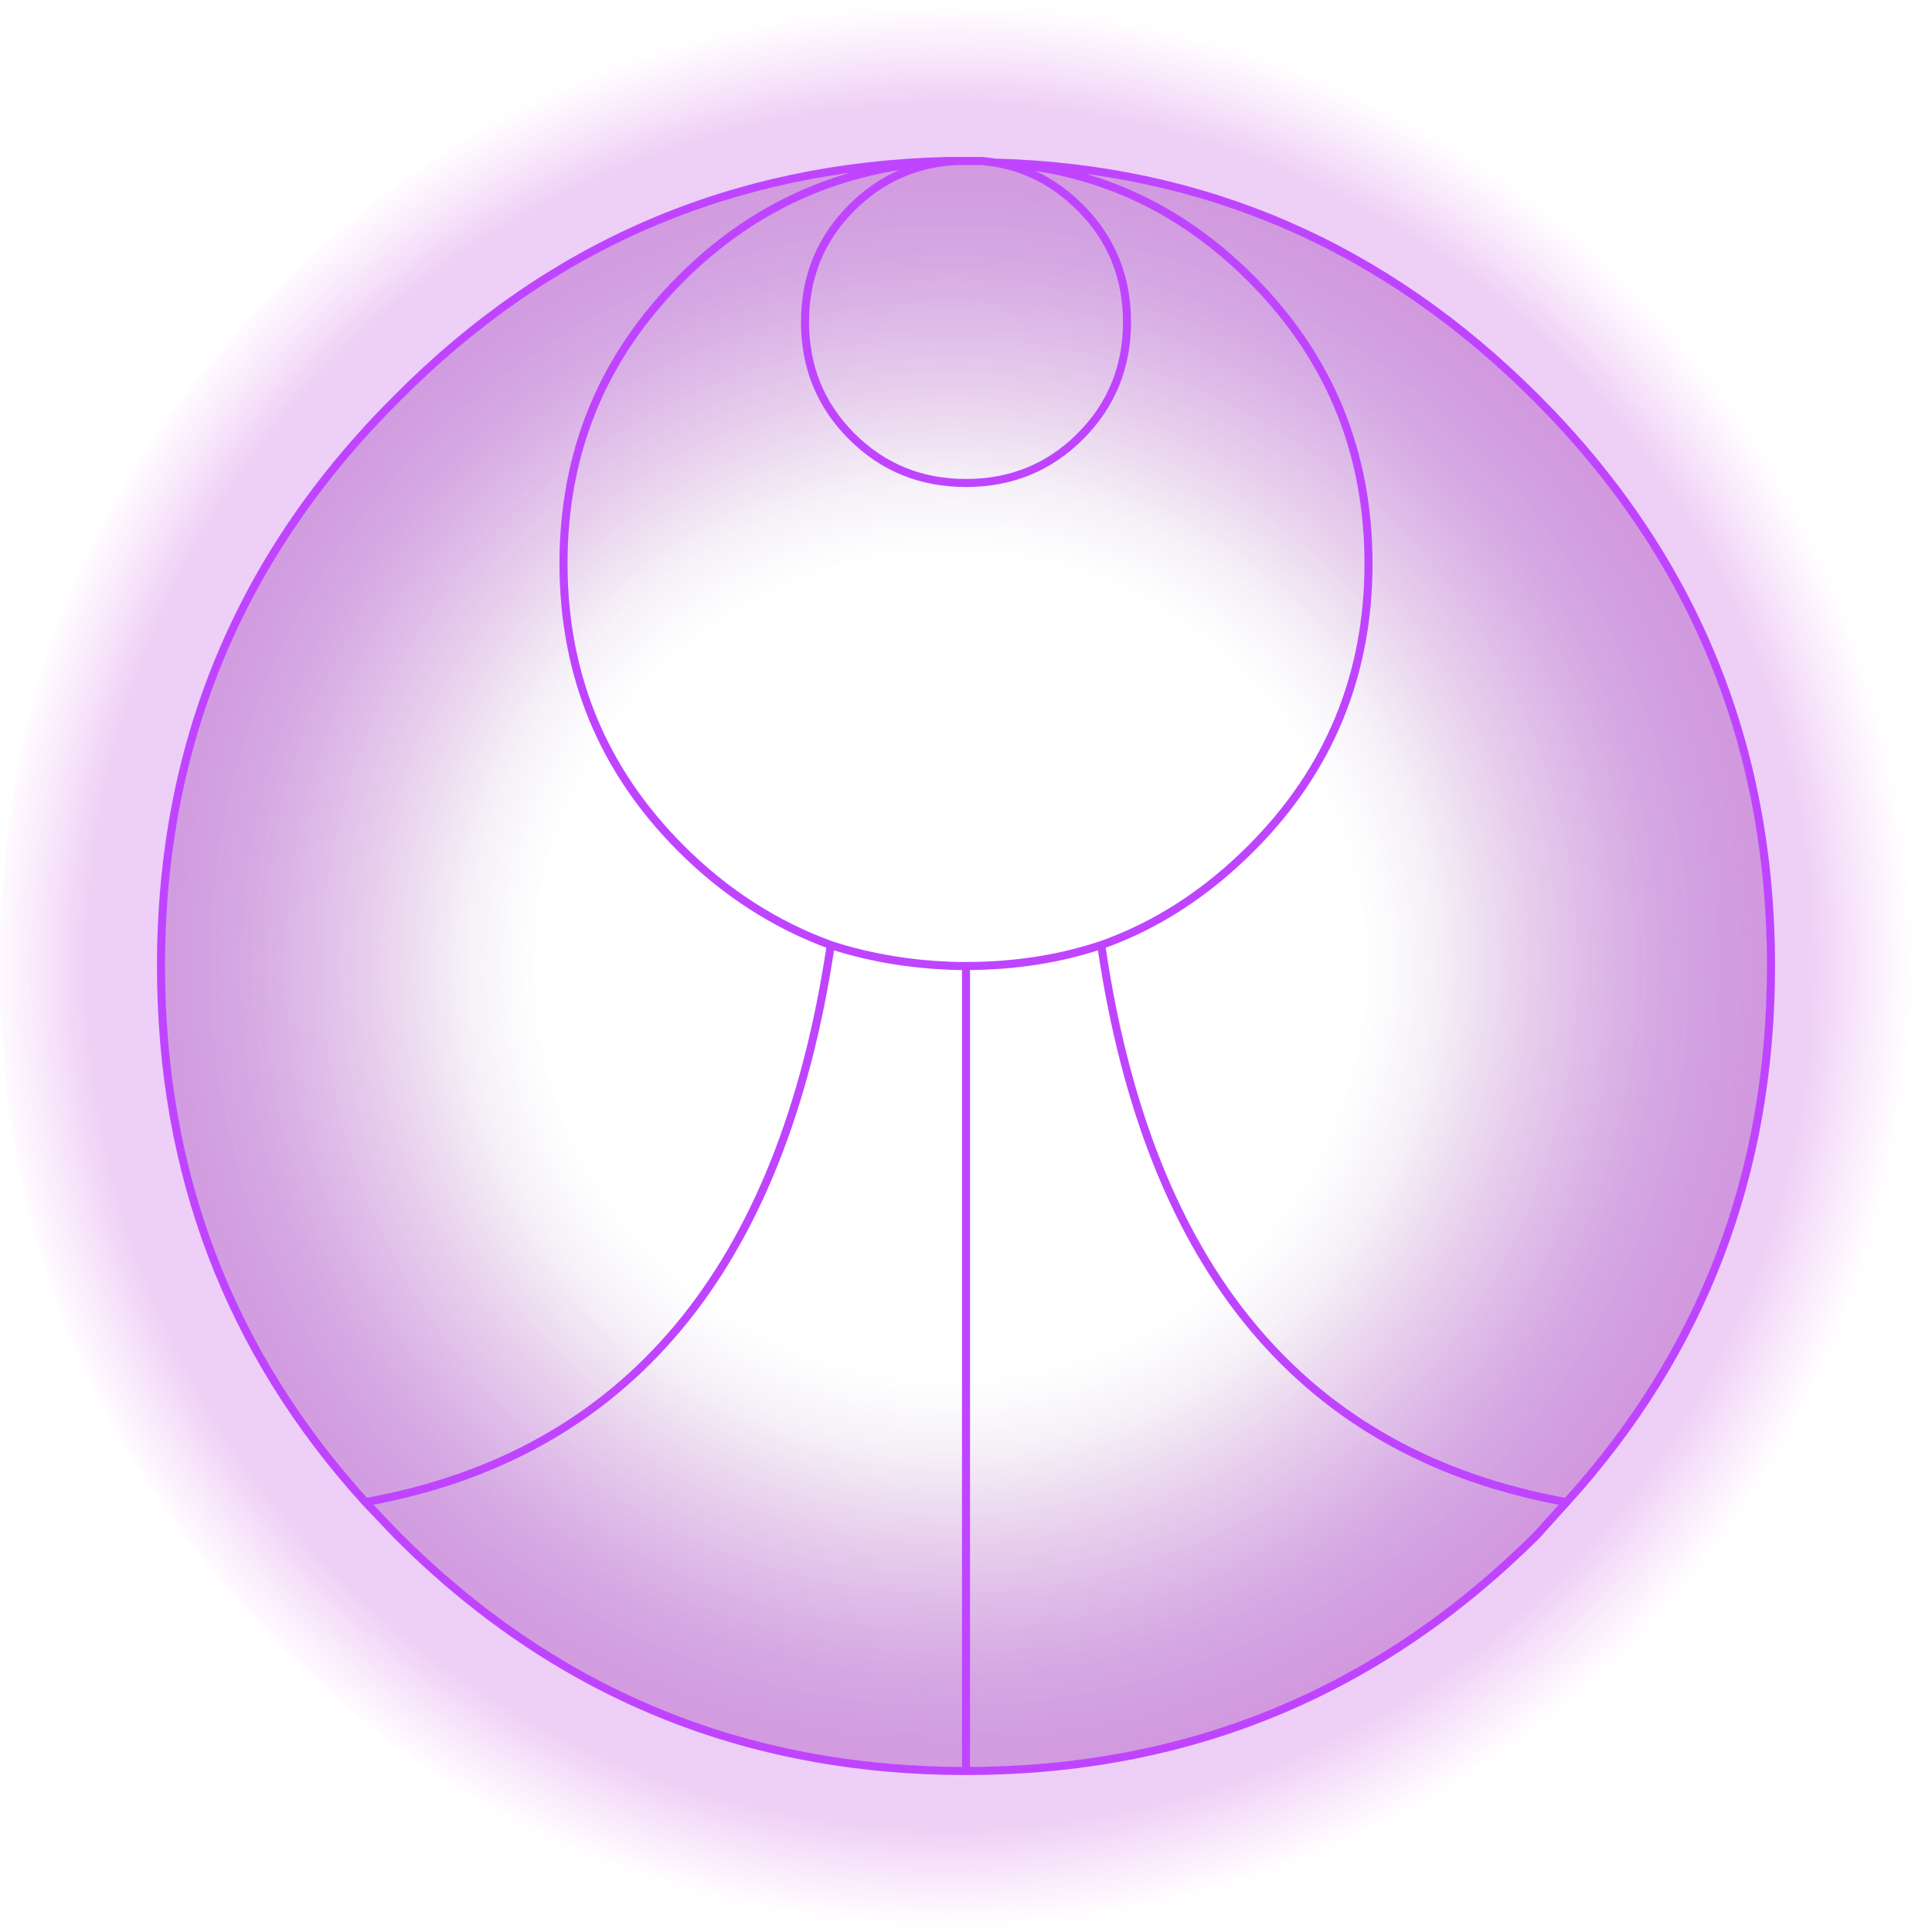
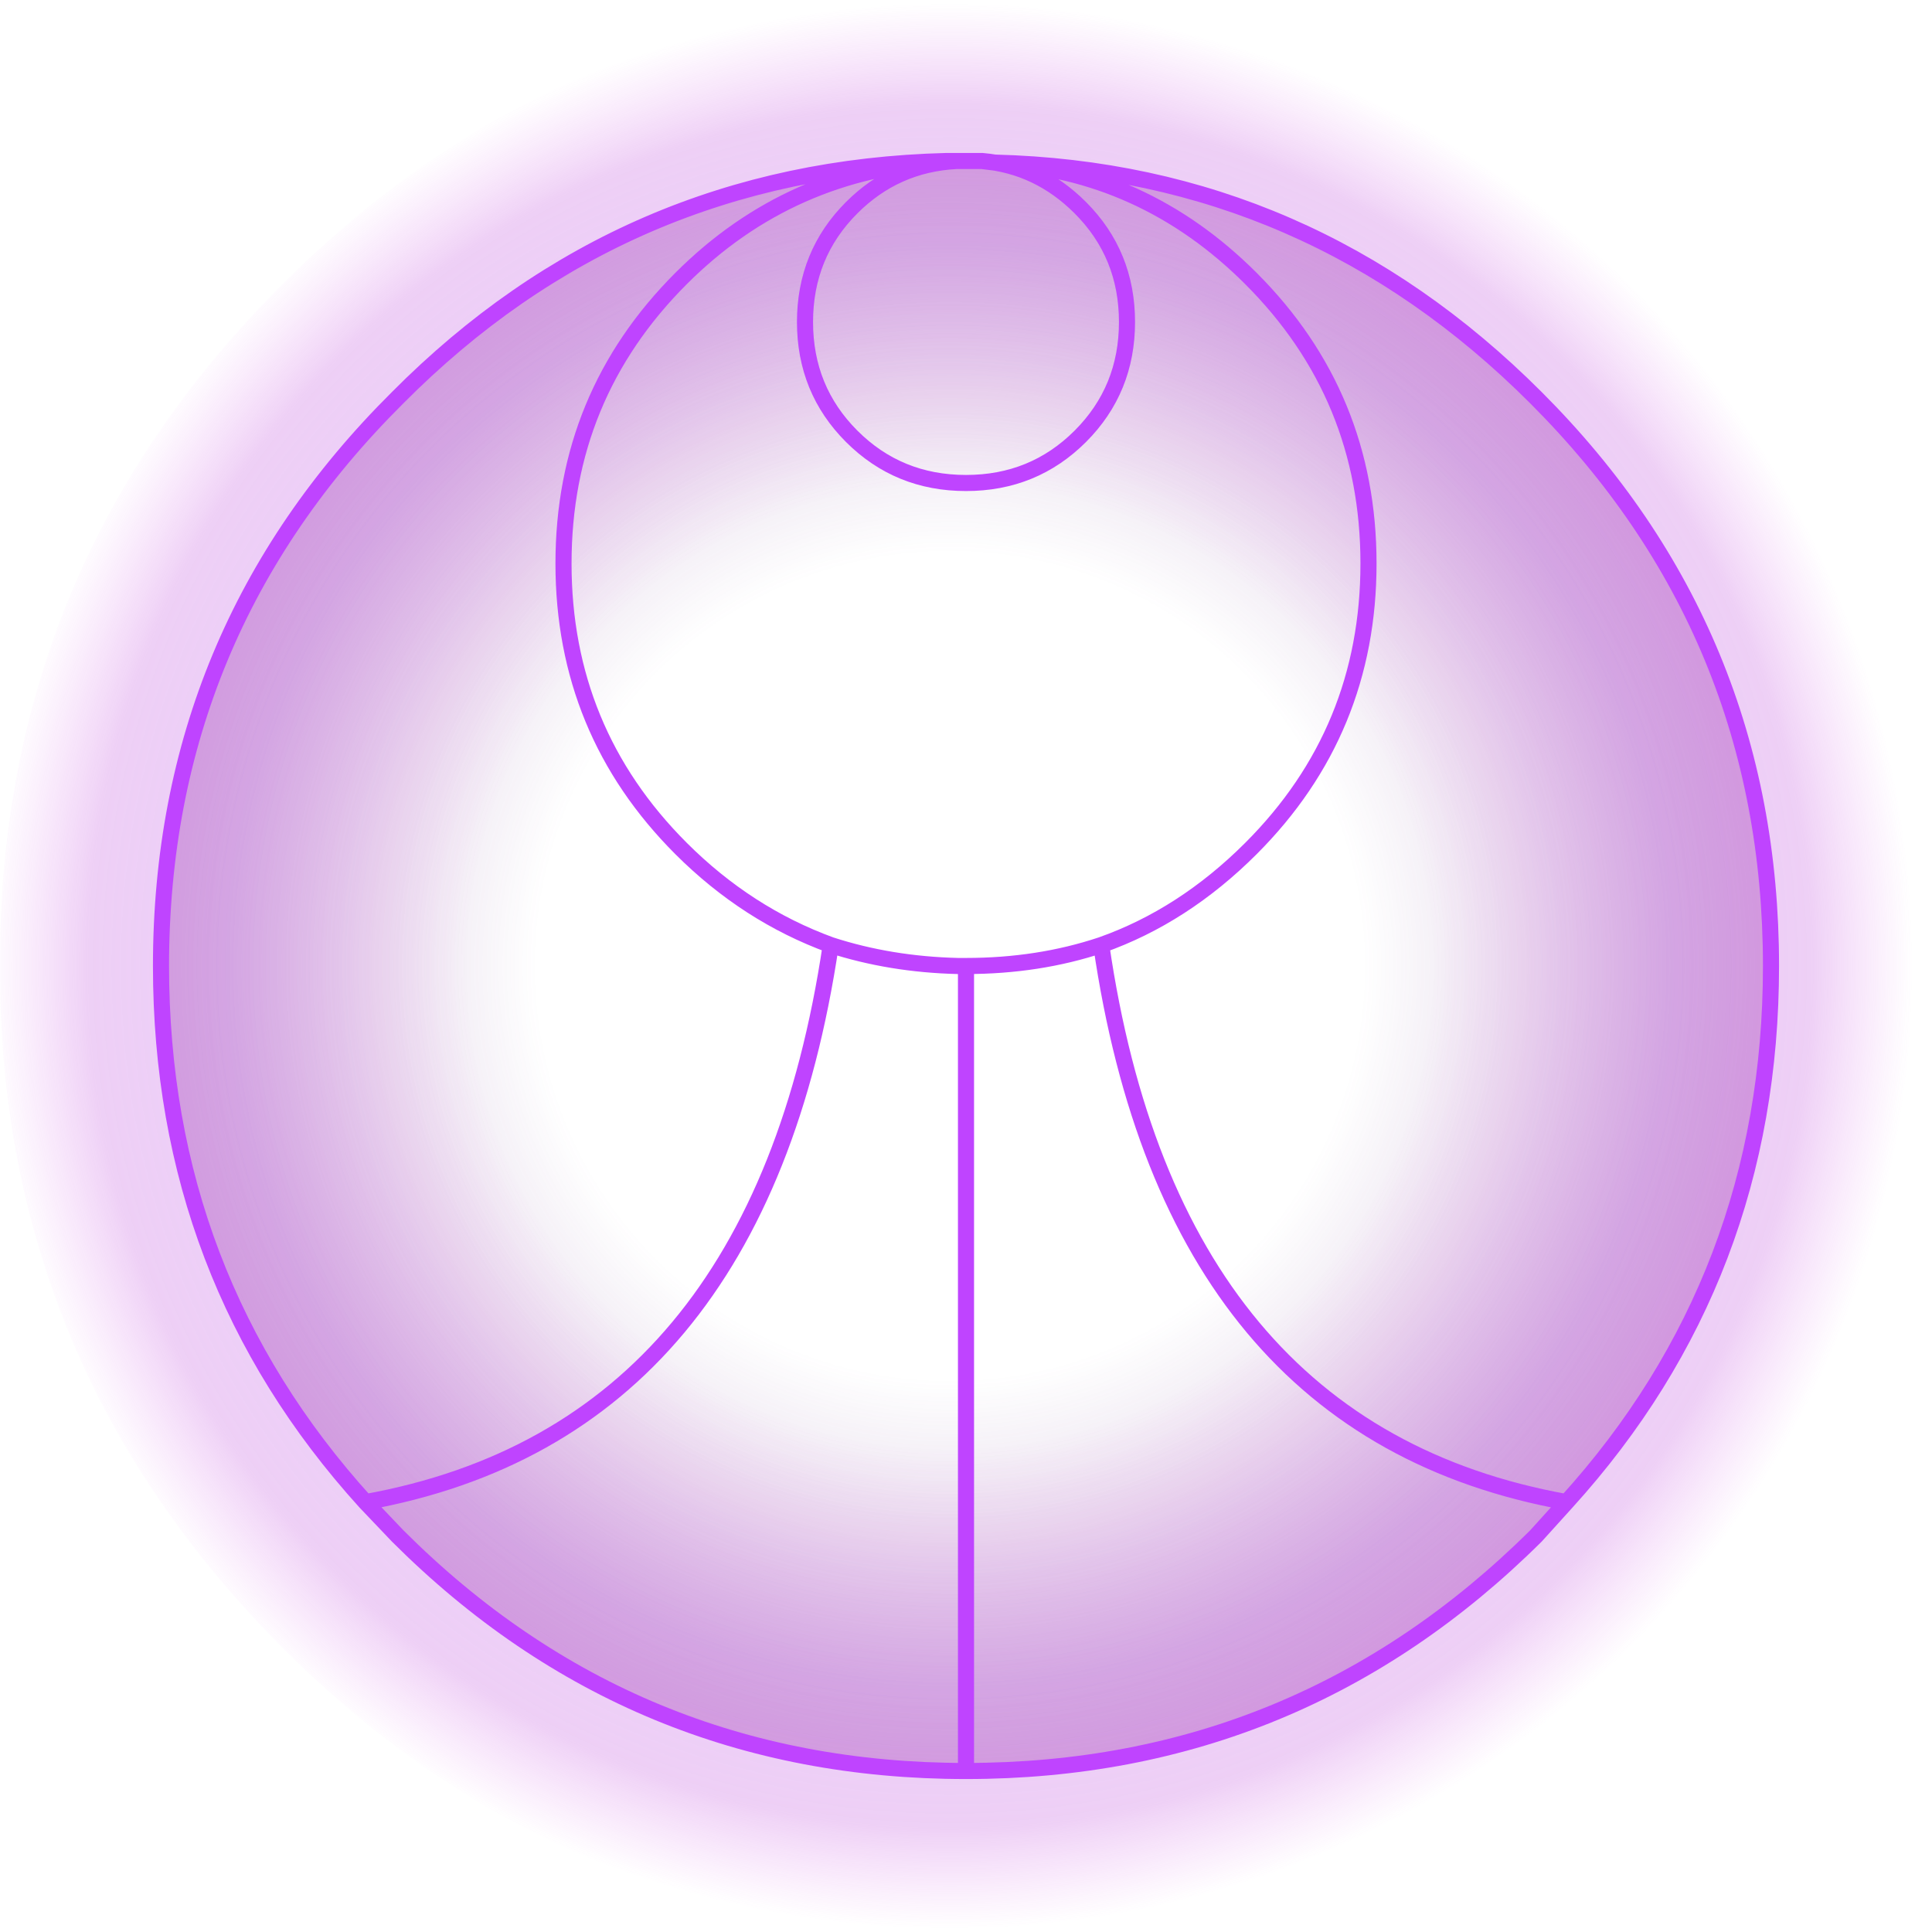
- <svg xmlns="http://www.w3.org/2000/svg" height="60.0px" width="60.0px" version="1.1" id="svg26">
-   <g transform="matrix(1.0, 0.0, 0.0, 1.0, 30.0, 30.0)" id="g8">
-     <path d="M30.0 0.0 Q30.0 12.35 21.2 21.2 12.35 30.0 0.0 30.0 -12.4 30.0 -21.2 21.2 -30.05 12.35 -30.0 0.0 -30.05 -12.4 -21.2 -21.2 -12.4 -30.0 0.0 -30.0 12.35 -30.0 21.2 -21.2 30.0 -12.4 30.0 0.0" fill="url(#gradient0)" fill-rule="evenodd" stroke="none" id="path2" />
-     <path d="M0.25 -25.0 L0.5 -25.0 0.9 -24.95 Q10.65 -24.7 17.7 -17.65 25.0 -10.35 25.0 0.0 25.0 9.65 18.65 16.65 L17.7 17.7 Q10.35 25.0 0.0 25.0 -10.35 25.0 -17.65 17.7 L-18.65 16.65 Q-25.0 9.65 -25.0 0.0 -25.0 -10.35 -17.65 -17.65 -10.6 -24.75 -0.6 -25.0 L-0.3 -25.0 -0.25 -25.0 0.0 -25.0 0.25 -25.0 M-4.2 -0.65 Q-2.35 -0.05 -0.25 0.0 L0.0 0.0 Q2.25 0.0 4.2 -0.65 6.75 -1.55 8.85 -3.65 12.5 -7.3 12.5 -12.5 12.5 -17.7 8.85 -21.35 5.5 -24.7 0.9 -24.95 5.5 -24.7 8.85 -21.35 12.5 -17.7 12.5 -12.5 12.5 -7.3 8.85 -3.65 6.75 -1.55 4.2 -0.65 6.4 14.45 18.65 16.65 6.4 14.45 4.2 -0.65 2.25 0.0 0.0 0.0 L0.0 25.0 0.0 0.0 -0.25 0.0 Q-2.35 -0.05 -4.2 -0.65 -6.45 14.45 -18.65 16.65 -6.45 14.45 -4.2 -0.65 -6.8 -1.6 -8.85 -3.65 -12.5 -7.3 -12.5 -12.5 -12.5 -17.7 -8.85 -21.35 -5.45 -24.75 -0.6 -25.0 -5.45 -24.75 -8.85 -21.35 -12.5 -17.7 -12.5 -12.5 -12.5 -7.3 -8.85 -3.65 -6.8 -1.6 -4.2 -0.65 M-0.25 -25.0 L-0.3 -25.0 Q-2.2 -24.9 -3.55 -23.55 -5.0 -22.1 -5.0 -20.0 -5.0 -17.9 -3.55 -16.45 -2.1 -15.0 0.0 -15.0 2.1 -15.0 3.55 -16.45 5.0 -17.9 5.0 -20.0 5.0 -22.1 3.55 -23.55 2.25 -24.85 0.5 -25.0 2.25 -24.85 3.55 -23.55 5.0 -22.1 5.0 -20.0 5.0 -17.9 3.55 -16.45 2.1 -15.0 0.0 -15.0 -2.1 -15.0 -3.55 -16.45 -5.0 -17.9 -5.0 -20.0 -5.0 -22.1 -3.55 -23.55 -2.2 -24.9 -0.3 -25.0 L-0.25 -25.0" fill="url(#gradient1)" fill-rule="evenodd" stroke="none" id="path4" />
-     <path d="M0.25 -25.0 L0.5 -25.0 0.9 -24.95 Q10.65 -24.7 17.7 -17.65 25.0 -10.35 25.0 0.0 25.0 9.65 18.65 16.65 L17.7 17.7 Q10.35 25.0 0.0 25.0 -10.35 25.0 -17.65 17.7 L-18.65 16.65 Q-25.0 9.65 -25.0 0.0 -25.0 -10.35 -17.65 -17.65 -10.6 -24.75 -0.6 -25.0 L-0.3 -25.0 -0.25 -25.0 0.0 -25.0 0.25 -25.0 M0.5 -25.0 Q2.25 -24.85 3.55 -23.55 5.0 -22.1 5.0 -20.0 5.0 -17.9 3.55 -16.45 2.1 -15.0 0.0 -15.0 -2.1 -15.0 -3.55 -16.45 -5.0 -17.9 -5.0 -20.0 -5.0 -22.1 -3.55 -23.55 -2.2 -24.9 -0.3 -25.0 L-0.25 -25.0 M0.9 -24.95 Q5.5 -24.7 8.85 -21.35 12.5 -17.7 12.5 -12.5 12.5 -7.3 8.85 -3.65 6.75 -1.55 4.2 -0.65 6.4 14.45 18.65 16.65 M4.2 -0.65 Q2.25 0.0 0.0 0.0 L0.0 25.0 M-18.65 16.65 Q-6.45 14.45 -4.2 -0.65 -6.8 -1.6 -8.85 -3.65 -12.5 -7.3 -12.5 -12.5 -12.5 -17.7 -8.85 -21.35 -5.45 -24.75 -0.6 -25.0 M0.0 0.0 L-0.25 0.0 Q-2.35 -0.05 -4.2 -0.65" fill="none" stroke="#bf44ff" stroke-linecap="round" stroke-linejoin="round" stroke-width="0.05" id="path6" style="stroke-width:0.25;stroke-miterlimit:4;stroke-dasharray:none" />
+ <svg xmlns="http://www.w3.org/2000/svg" xmlns:ns1="https://www.free-decompiler.com/flash" ns1:objectType="shape" height="60.0px" width="60.0px">
+   <g transform="matrix(1.0, 0.0, 0.0, 1.0, 30.0, 30.0)">
+     <path d="M30.0 0.0 Q30.0 12.35 21.2 21.2 12.35 30.0 0.0 30.0 -12.4 30.0 -21.2 21.2 -30.05 12.35 -30.0 0.0 -30.05 -12.4 -21.2 -21.2 -12.4 -30.0 0.0 -30.0 12.35 -30.0 21.2 -21.2 30.0 -12.4 30.0 0.0" fill="url(#gradient0)" fill-rule="evenodd" stroke="none" />
+     <path d="M0.25 -25.0 L0.5 -25.0 0.9 -24.95 Q10.65 -24.7 17.7 -17.65 25.0 -10.35 25.0 0.0 25.0 9.65 18.65 16.65 L17.7 17.7 Q10.35 25.0 0.0 25.0 -10.35 25.0 -17.65 17.7 L-18.65 16.65 Q-25.0 9.65 -25.0 0.0 -25.0 -10.35 -17.65 -17.65 -10.6 -24.75 -0.6 -25.0 L-0.3 -25.0 -0.25 -25.0 0.0 -25.0 0.25 -25.0 M-4.2 -0.65 Q-2.35 -0.05 -0.25 0.0 L0.0 0.0 Q2.25 0.0 4.2 -0.65 6.75 -1.55 8.85 -3.65 12.5 -7.3 12.5 -12.5 12.5 -17.7 8.85 -21.35 5.5 -24.7 0.9 -24.95 5.5 -24.7 8.85 -21.35 12.5 -17.7 12.5 -12.5 12.5 -7.3 8.85 -3.65 6.75 -1.55 4.2 -0.65 6.4 14.45 18.65 16.65 6.4 14.45 4.2 -0.65 2.25 0.0 0.0 0.0 L0.0 25.0 0.0 0.0 -0.25 0.0 Q-2.35 -0.05 -4.2 -0.65 -6.45 14.45 -18.65 16.65 -6.45 14.45 -4.2 -0.65 -6.8 -1.6 -8.85 -3.65 -12.5 -7.3 -12.5 -12.5 -12.5 -17.7 -8.85 -21.35 -5.45 -24.75 -0.6 -25.0 -5.45 -24.75 -8.85 -21.35 -12.5 -17.7 -12.5 -12.5 -12.5 -7.3 -8.85 -3.65 -6.8 -1.6 -4.2 -0.65 M-0.25 -25.0 L-0.3 -25.0 Q-2.2 -24.9 -3.55 -23.55 -5.0 -22.1 -5.0 -20.0 -5.0 -17.9 -3.55 -16.45 -2.1 -15.0 0.0 -15.0 2.1 -15.0 3.55 -16.45 5.0 -17.9 5.0 -20.0 5.0 -22.1 3.55 -23.55 2.25 -24.85 0.5 -25.0 2.25 -24.85 3.55 -23.55 5.0 -22.1 5.0 -20.0 5.0 -17.9 3.55 -16.45 2.1 -15.0 0.0 -15.0 -2.1 -15.0 -3.55 -16.45 -5.0 -17.9 -5.0 -20.0 -5.0 -22.1 -3.55 -23.55 -2.2 -24.9 -0.3 -25.0 L-0.25 -25.0" fill="url(#gradient1)" fill-rule="evenodd" stroke="none" />
+     <path d="M0.25 -25.0 L0.5 -25.0 0.9 -24.95 Q10.65 -24.7 17.7 -17.65 25.0 -10.35 25.0 0.0 25.0 9.65 18.65 16.65 L17.7 17.7 Q10.35 25.0 0.0 25.0 -10.35 25.0 -17.65 17.7 L-18.65 16.65 Q-25.0 9.65 -25.0 0.0 -25.0 -10.35 -17.65 -17.65 -10.6 -24.75 -0.6 -25.0 L-0.3 -25.0 -0.25 -25.0 0.0 -25.0 0.25 -25.0 M0.5 -25.0 Q2.25 -24.85 3.55 -23.55 5.0 -22.1 5.0 -20.0 5.0 -17.9 3.55 -16.45 2.1 -15.0 0.0 -15.0 -2.1 -15.0 -3.55 -16.45 -5.0 -17.9 -5.0 -20.0 -5.0 -22.1 -3.55 -23.55 -2.2 -24.9 -0.3 -25.0 L-0.25 -25.0 M0.9 -24.95 Q5.5 -24.7 8.85 -21.35 12.5 -17.7 12.5 -12.5 12.5 -7.3 8.85 -3.65 6.75 -1.55 4.2 -0.65 6.4 14.45 18.65 16.65 M4.2 -0.65 Q2.25 0.0 0.0 0.0 L0.0 25.0 M-18.65 16.65 Q-6.45 14.45 -4.2 -0.65 -6.8 -1.6 -8.85 -3.65 -12.5 -7.3 -12.5 -12.5 -12.5 -17.7 -8.85 -21.35 -5.45 -24.75 -0.6 -25.0 M0.0 0.0 L-0.25 0.0 Q-2.35 -0.05 -4.2 -0.65" fill="none" stroke="#bf44ff" stroke-linecap="round" stroke-linejoin="round" stroke-width="0.5" />
  </g>
-   <defs id="defs24">
+   <defs>
    <radialGradient cx="0" cy="0" gradientTransform="matrix(0.0365, 0.0, 0.0, 0.0365, -0.5, 0.0)" gradientUnits="userSpaceOnUse" id="gradient0" r="819.2" spreadMethod="pad">
-       <stop offset="0.502" stop-color="#e849e9" stop-opacity="0.0" id="stop10" />
-       <stop offset="0.749" stop-color="#be58eb" stop-opacity="0.282" id="stop12" />
-       <stop offset="0.894" stop-color="#b32bd5" stop-opacity="0.224" id="stop14" />
-       <stop offset="1.0" stop-color="#d53ae7" stop-opacity="0.0" id="stop16" />
+       <stop offset="0.502" stop-color="#e849e9" stop-opacity="0.0" />
+       <stop offset="0.749" stop-color="#be58eb" stop-opacity="0.282" />
+       <stop offset="0.894" stop-color="#b32bd5" stop-opacity="0.224" />
+       <stop offset="1.0" stop-color="#d53ae7" stop-opacity="0.0" />
    </radialGradient>
    <radialGradient cx="0" cy="0" gradientTransform="matrix(0.0312, 0.0, 0.0, 0.0312, -0.5, 0.0)" gradientUnits="userSpaceOnUse" id="gradient1" r="819.2" spreadMethod="pad">
-       <stop offset="0.502" stop-color="#6a3988" stop-opacity="0.0" id="stop19" />
-       <stop offset="1.0" stop-color="#a944bb" stop-opacity="0.4" id="stop21" />
+       <stop offset="0.502" stop-color="#6a3988" stop-opacity="0.0" />
+       <stop offset="1.0" stop-color="#a944bb" stop-opacity="0.4" />
    </radialGradient>
  </defs>
</svg>
